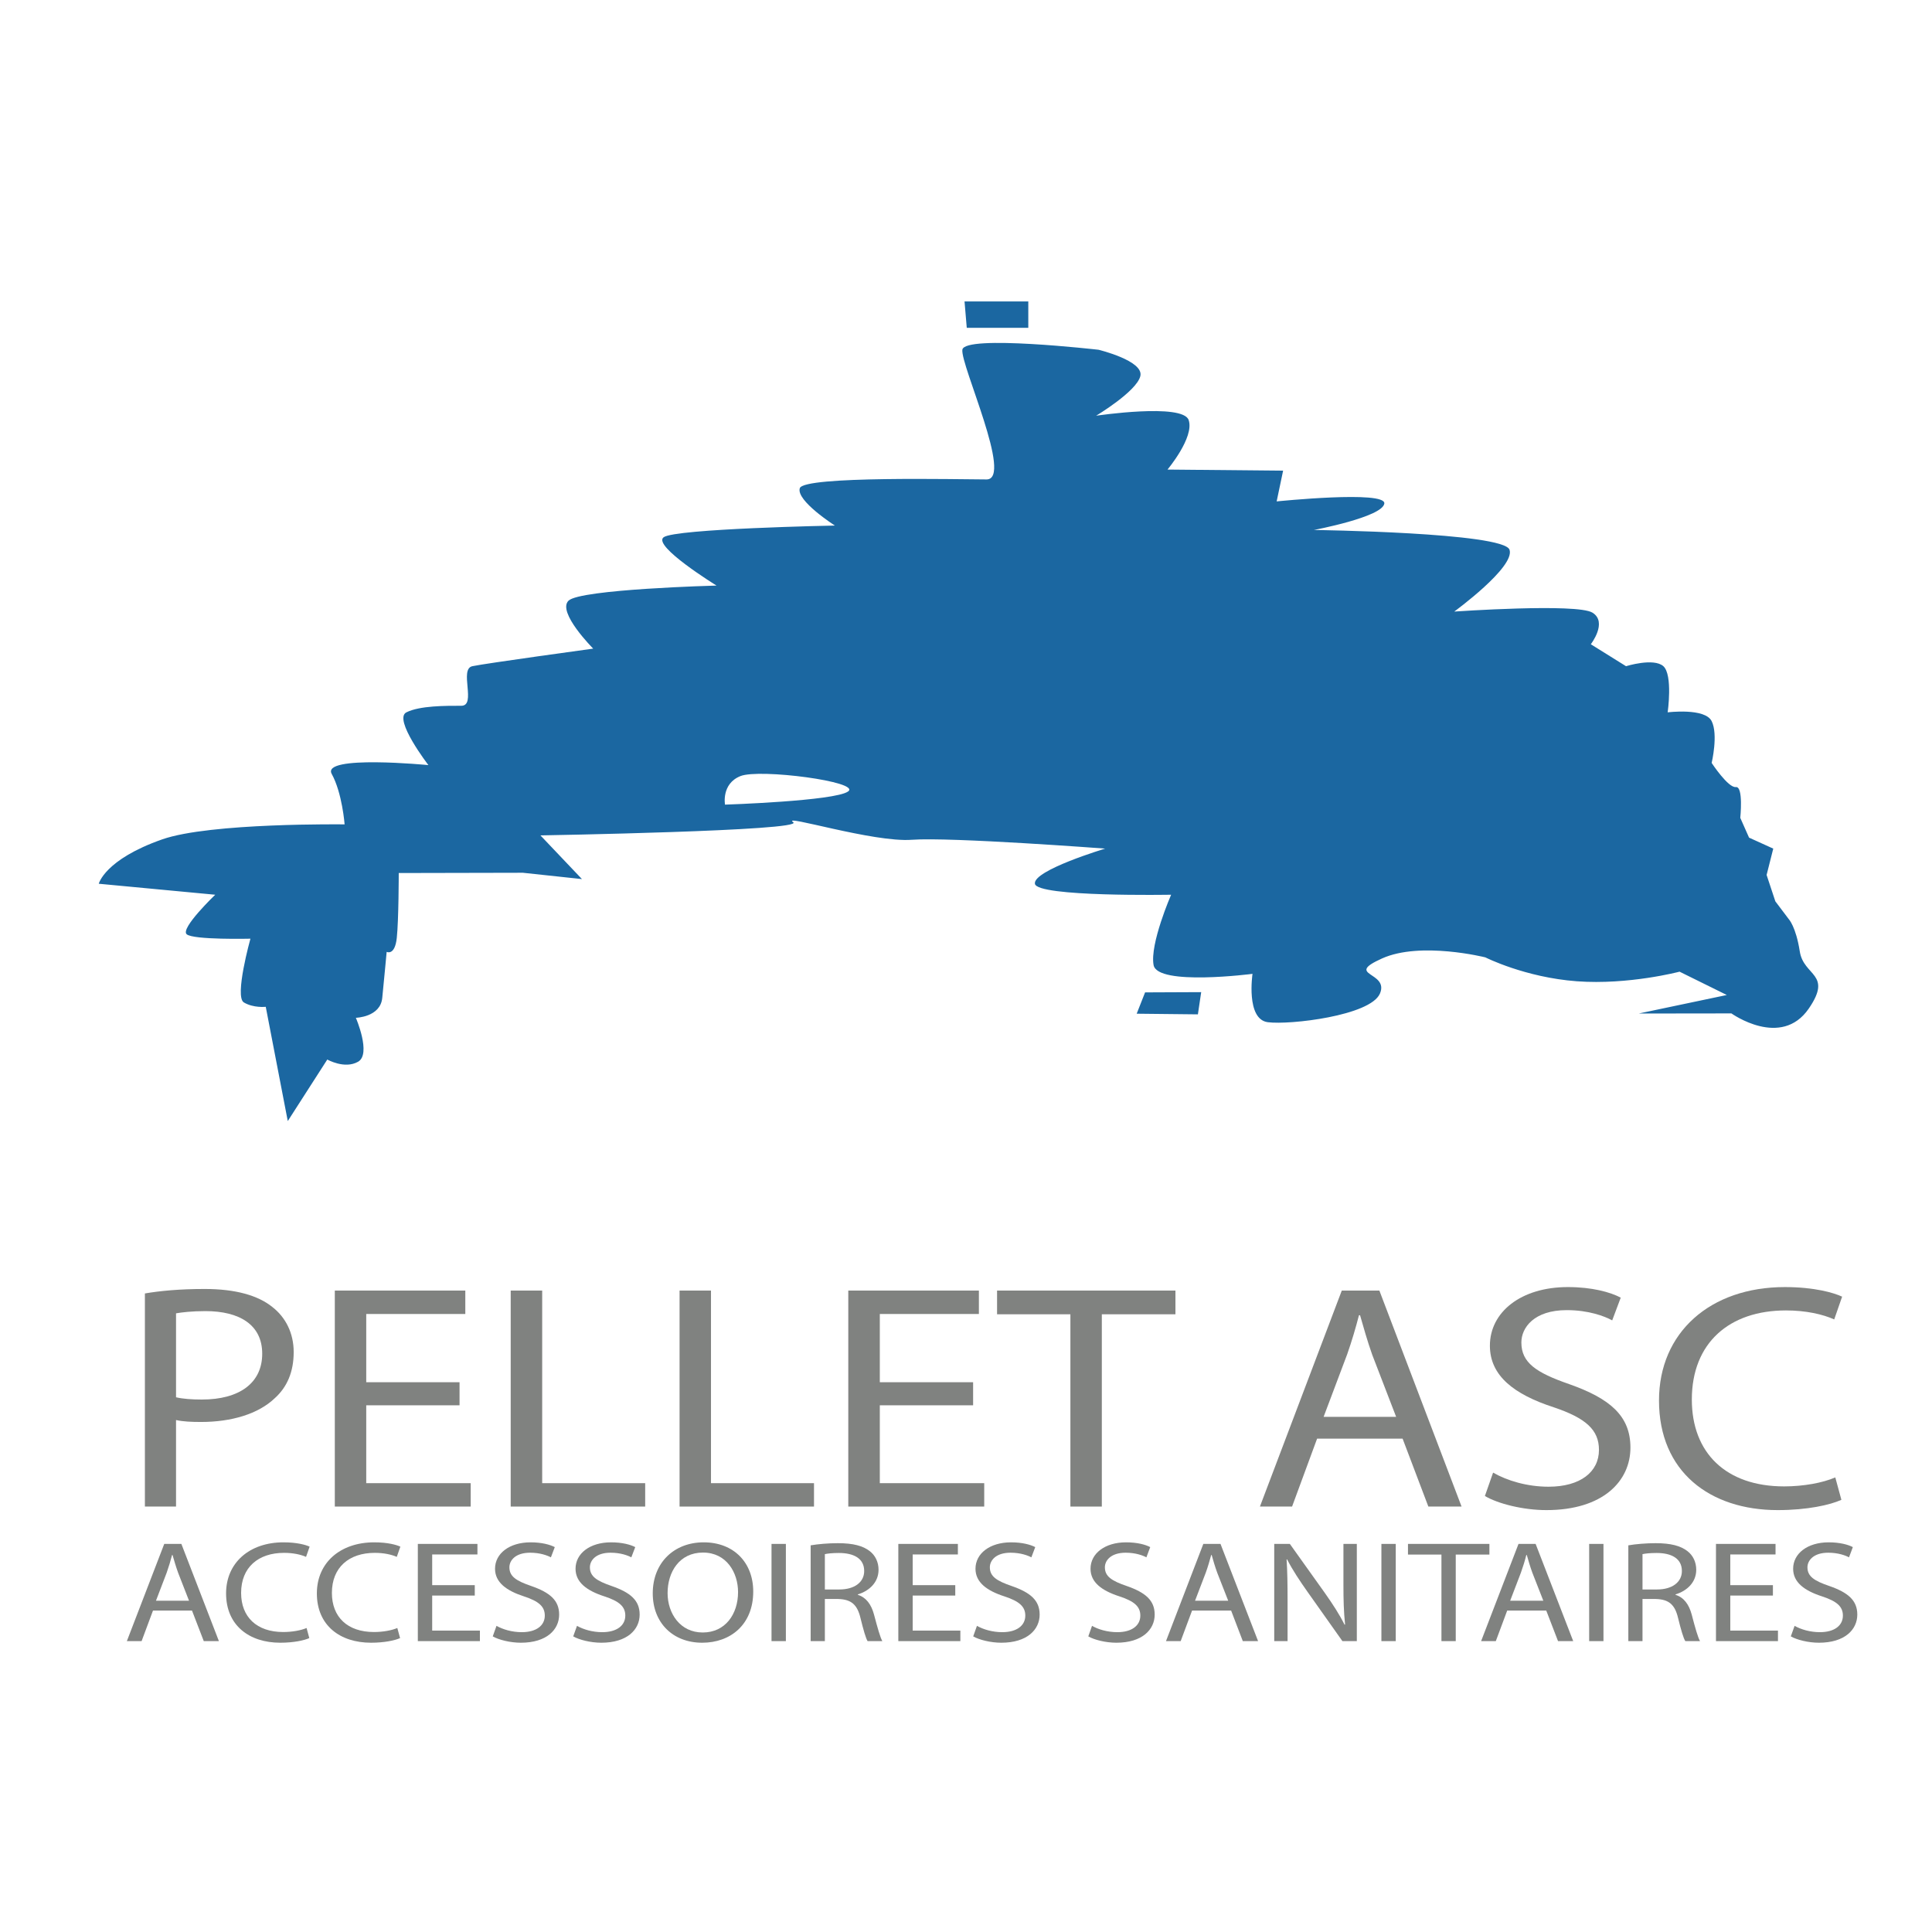
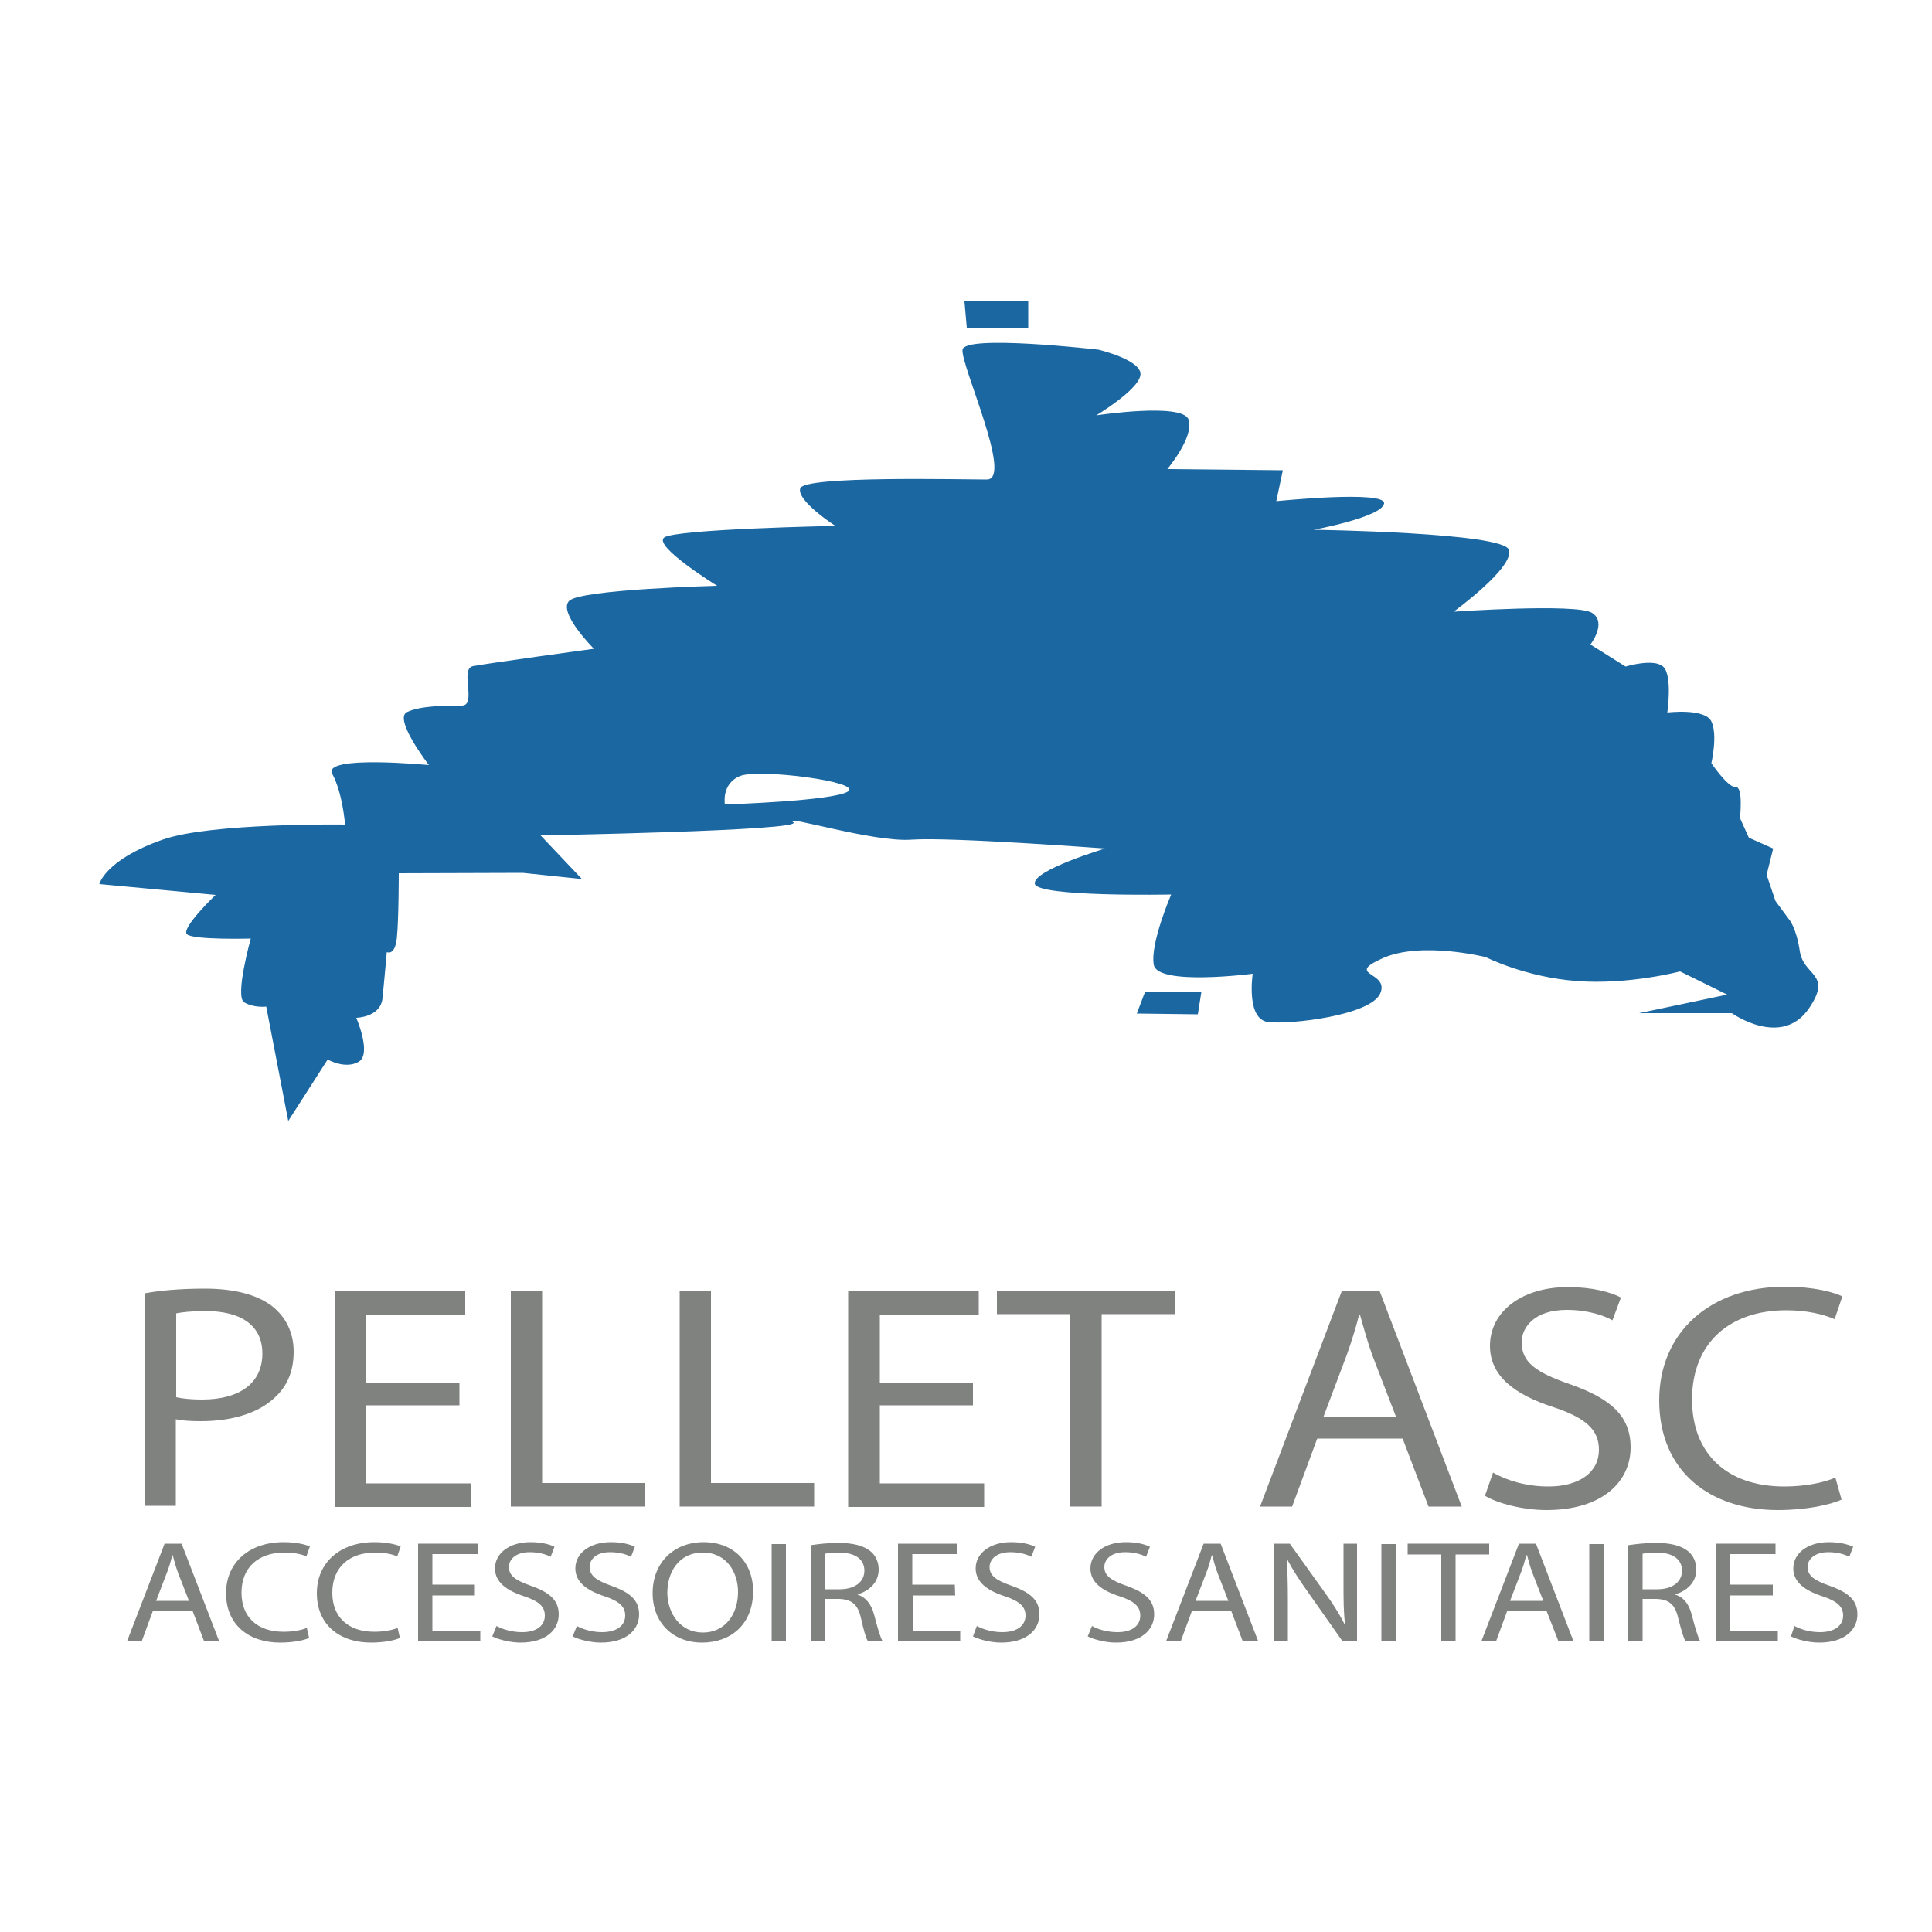
- <svg xmlns="http://www.w3.org/2000/svg" version="1.1" id="Calque_1" x="0px" y="0px" width="500px" height="500px" viewBox="0 0 500 500" enable-background="new 0 0 500 500" xml:space="preserve">
-   <g>
-     <g>
-       <g>
-         <polygon fill="#1B67A1" points="266.123,84.839 266.123,78.018 249.621,78.018 250.197,84.839    " />
-         <path fill="#1B67A1" d="M465.782,246.229c-1.004-6.464-2.887-8.409-2.887-8.409l-3.439-4.557l-2.259-6.827l1.719-6.815     l-6.262-2.843l-2.272-5.121c0,0,0.854-8.208-1.142-7.963c-1.996,0.25-6.264-6.25-6.264-6.25s1.744-7.324,0-10.813     c-1.732-3.483-11.383-2.278-11.383-2.278s1.368-9.696-1.117-11.942c-2.51-2.234-9.664,0-9.664,0l-9.111-5.679     c0,0,4.418-5.692,0.438-8.171c-4.003-2.497-35.782-0.288-35.782-0.288s15.801-11.516,14.309-15.997     c-1.507-4.481-50.63-5.12-50.63-5.12s17.709-3.339,18.223-6.828c0.489-3.477-27.862-0.565-27.862-0.565l1.67-7.956l-29.922-0.283     c0,0,6.991-8.328,5.485-12.803c-1.481-4.479-23.947-1.135-23.947-1.135s10.454-6.263,11.434-10.241     c0.991-3.979-10.818-6.828-10.818-6.828s-34.741-3.979-35.242,0c-0.489,3.991,13.229,33.561,6.262,33.561     c-6.964,0-47.353-0.967-48.333,2.272c-1.003,3.232,9.087,9.664,9.087,9.664s-41.342,0.791-44.33,3.031     c-2.974,2.234,13.694,12.5,13.694,12.5s-35.331,0.923-38.318,3.922c-2.987,2.987,6.402,12.395,6.402,12.395     s-27.8,3.808-31.277,4.549c-3.489,0.747,1.13,10.241-2.85,10.241c-3.978,0-10.73-0.044-14.22,1.701     c-3.477,1.751,5.699,13.654,5.699,13.654s-27.763-2.704-25.027,2.279c2.736,4.969,3.339,13.064,3.339,13.064     s-34.778-0.483-47.203,3.878c-14.923,5.234-16.417,11.485-16.417,11.485l30.134,2.843c0,0-9.125,8.742-7.38,10.234     c1.732,1.495,16.491,1.143,16.491,1.143s-4.191,14.992-1.706,16.492c2.485,1.493,5.673,1.136,5.673,1.136l5.698,29.569     l10.229-15.926c0,0,4.481,2.565,7.97,0.57c3.477-1.983-0.578-11.371-0.578-11.371s6.326-0.145,6.828-5.12     c0.502-4.971,1.143-11.943,1.143-11.943s2.121,1.111,2.622-3.62c0.503-4.726,0.503-16.781,0.503-16.781l32.129-0.069     l15.288,1.637l-10.744-11.308c0,0,68.641-1.168,65.415-3.408c-3.238-2.234,20.759,5.29,30.699,4.543     c9.953-0.74,50.04,2.285,50.04,2.285s-18.688,5.61-18.186,9.093c0.489,3.482,35.254,2.843,35.254,2.843     s-5.548,12.72-4.542,18.199c0.99,5.472,25.603,2.277,25.603,2.277s-1.757,11.761,3.954,12.514     c5.722,0.746,26.531-1.677,29.018-7.398c2.472-5.718-9.401-4.619,0.551-9.1c9.966-4.487,26.733-0.282,26.733-0.282     s10.241,5.189,23.684,6.188c13.43,0.991,26.582-2.485,26.582-2.485l12.225,6.037l-22.805,4.794l23.997-0.031     c0,0,12.852,9.199,20.032-1.262C474.342,251.934,466.785,252.699,465.782,246.229z M219.485,204.831     c-3.477,2.484-31.853,3.408-31.853,3.408s-0.992-5.391,3.991-7.386C196.593,198.863,222.975,202.34,219.485,204.831z" />
-         <polygon fill="#1B67A1" points="294.175,262.345 310.015,262.515 310.867,256.766 296.346,256.829    " />
-       </g>
-     </g>
-   </g>
-   <g>
-     <g>
-       <g>
-         <path fill="#808280" d="M37.499,334.744c3.891-0.666,8.974-1.16,15.463-1.16c7.958,0,13.793,1.662,17.496,4.643     c3.426,2.654,5.548,6.721,5.548,11.691c0,5.071-1.669,9.042-4.908,11.948c-4.254,4.066-11.183,6.138-19.064,6.138     c-2.397,0-4.619-0.083-6.477-0.496v22.391h-8.058V334.744z M45.557,361.616c1.758,0.413,4.079,0.583,6.677,0.583     c9.79,0,15.626-4.318,15.626-11.861c0-7.462-5.836-11.025-14.709-11.025c-3.515,0-6.212,0.333-7.594,0.577V361.616z" />
-         <path fill="#808280" d="M118.929,363.691H94.782v20.151h27.034v6.056H86.649v-55.901h33.773v6.062h-25.64v17.659h24.147V363.691z     " />
-         <path fill="#808280" d="M132.17,333.997h8.146v49.846h26.657v6.056H132.17V333.997z" />
-         <path fill="#808280" d="M175.872,333.997h8.132v49.846h26.659v6.056h-34.791V333.997z" />
-         <path fill="#808280" d="M251.841,363.691h-24.147v20.151h27.022v6.056h-35.181v-55.901h33.801v6.062h-25.642v17.659h24.147     V363.691z" />
-         <path fill="#808280" d="M277.019,340.135h-18.978v-6.138h46.163v6.138h-19.053v49.764h-8.133V340.135z" />
-         <path fill="#808280" d="M340.865,372.32l-6.477,17.578h-8.321l21.186-55.901h9.727l21.273,55.901h-8.597l-6.664-17.578H340.865z      M361.323,366.686l-6.2-16.097c-1.292-3.651-2.209-6.965-3.139-10.197h-0.288c-0.828,3.232-1.857,6.709-3.051,10.11     l-6.099,16.184H361.323z" />
-         <path fill="#808280" d="M386.411,381.113c3.603,2.071,8.798,3.646,14.345,3.646c8.233,0,13.054-3.816,13.054-9.533     c0-5.146-3.339-8.215-11.748-11.032c-10.204-3.326-16.479-8.133-16.479-15.927c0-8.716,8.046-15.174,20.17-15.174     c6.287,0,11.007,1.317,13.692,2.735l-2.209,5.887c-1.945-1.079-6.112-2.654-11.759-2.654c-8.499,0-11.749,4.562-11.749,8.37     c0,5.229,3.79,7.802,12.388,10.782c10.568,3.739,15.839,8.215,15.839,16.423c0,8.628-7.04,16.178-21.75,16.178     c-6.025,0-12.588-1.662-15.915-3.652L386.411,381.113z" />
-         <path fill="#808280" d="M476.551,388.153c-2.887,1.33-8.886,2.661-16.467,2.661c-17.596,0-30.736-9.953-30.736-28.365     c0-17.583,13.229-29.355,32.581-29.355c7.681,0,12.688,1.486,14.811,2.479l-2.046,5.892c-2.962-1.329-7.318-2.327-12.489-2.327     c-14.634,0-24.36,8.378-24.36,23.062c0,13.768,8.798,22.478,23.884,22.478c5.009,0,10.004-0.916,13.241-2.328L476.551,388.153z" />
-       </g>
-     </g>
-     <g>
-       <path fill="#808280" d="M39.595,416.808l-2.949,7.913H32.83l9.677-25.159h4.431l9.714,25.159h-3.916l-3.049-7.913H39.595z     M48.921,414.271l-2.823-7.241c-0.59-1.644-1.018-3.132-1.444-4.594h-0.125c-0.376,1.462-0.841,3.019-1.381,4.55l-2.786,7.285    H48.921z" />
-       <path fill="#808280" d="M80.047,423.937c-1.307,0.596-4.055,1.198-7.518,1.198c-8.021,0-14.021-4.481-14.021-12.765    c0-7.92,6.038-13.216,14.861-13.216c3.513,0,5.798,0.666,6.765,1.117l-0.929,2.648c-1.342-0.597-3.326-1.042-5.698-1.042    c-6.677,0-11.107,3.766-11.107,10.373c0,6.201,4.016,10.116,10.894,10.116c2.285,0,4.569-0.408,6.05-1.042L80.047,423.937z" />
-       <path fill="#808280" d="M103.542,423.937c-1.307,0.596-4.055,1.198-7.518,1.198c-8.033,0-14.02-4.481-14.02-12.765    c0-7.92,6.024-13.216,14.86-13.216c3.514,0,5.786,0.666,6.752,1.117l-0.929,2.648c-1.343-0.597-3.338-1.042-5.697-1.042    c-6.677,0-11.095,3.766-11.095,10.373c0,6.201,3.991,10.116,10.893,10.116c2.285,0,4.556-0.408,6.037-1.042L103.542,423.937z" />
-       <path fill="#808280" d="M122.869,412.93h-11.02v9.067h12.35v2.724h-16.065v-25.159h15.426v2.73H111.85v7.945h11.02V412.93z" />
-       <path fill="#808280" d="M128.493,420.767c1.657,0.936,4.016,1.638,6.551,1.638c3.752,0,5.949-1.719,5.949-4.292    c0-2.31-1.506-3.696-5.359-4.958c-4.631-1.499-7.518-3.665-7.518-7.166c0-3.922,3.677-6.834,9.212-6.834    c2.861,0,5.02,0.596,6.25,1.236l-1.004,2.648c-0.904-0.484-2.798-1.198-5.372-1.198c-3.89,0-5.371,2.058-5.371,3.771    c0,2.348,1.731,3.509,5.672,4.852c4.807,1.676,7.205,3.696,7.205,7.386c0,3.879-3.201,7.286-9.915,7.286    c-2.737,0-5.749-0.753-7.268-1.644L128.493,420.767z" />
-       <path fill="#808280" d="M149.326,420.767c1.644,0.936,4.005,1.638,6.54,1.638c3.752,0,5.961-1.719,5.961-4.292    c0-2.31-1.518-3.696-5.371-4.958c-4.644-1.499-7.506-3.665-7.506-7.166c0-3.922,3.665-6.834,9.201-6.834    c2.873,0,5.02,0.596,6.25,1.236l-1.017,2.648c-0.879-0.484-2.787-1.198-5.372-1.198c-3.877,0-5.347,2.058-5.347,3.771    c0,2.348,1.732,3.509,5.648,4.852c4.82,1.676,7.229,3.696,7.229,7.386c0,3.879-3.212,7.286-9.928,7.286    c-2.749,0-5.735-0.753-7.266-1.644L149.326,420.767z" />
-       <path fill="#808280" d="M181.72,425.135c-7.567,0-12.789-5.152-12.789-12.765c0-7.988,5.559-13.216,13.178-13.216    c7.807,0,12.827,5.259,12.827,12.732c0,8.616-5.95,13.248-13.178,13.248H181.72z M181.884,422.486    c5.824,0,9.124-4.751,9.124-10.455c0-5.001-2.949-10.229-9.074-10.229s-9.162,5.045-9.162,10.493c0,5.296,3.288,10.19,9.062,10.19    H181.884z" />
-       <path fill="#808280" d="M203.383,399.562v25.159h-3.714v-25.159H203.383z" />
-       <path fill="#808280" d="M209.797,399.933c1.857-0.326,4.567-0.558,7.053-0.558c3.941,0,6.501,0.677,8.284,2.089    c1.393,1.091,2.234,2.806,2.234,4.781c0,3.282-2.41,5.485-5.359,6.382v0.114c2.146,0.67,3.464,2.459,4.179,5.082    c0.929,3.502,1.607,5.925,2.158,6.897h-3.815c-0.451-0.716-1.079-2.875-1.845-6.006c-0.84-3.477-2.409-4.788-5.736-4.895h-3.477    v10.9h-3.676V399.933z M213.473,411.354h3.766c3.929,0,6.413-1.901,6.413-4.776c0-3.238-2.661-4.668-6.551-4.668    c-1.771,0-2.988,0.156-3.628,0.301V411.354z" />
-       <path fill="#808280" d="M247.223,412.93h-11.02v9.067h12.337v2.724h-16.053v-25.159h15.412v2.73h-11.697v7.945h11.02V412.93z" />
-       <path fill="#808280" d="M252.833,420.767c1.656,0.936,4.016,1.638,6.551,1.638c3.766,0,5.962-1.719,5.962-4.292    c0-2.31-1.53-3.696-5.372-4.958c-4.643-1.499-7.518-3.665-7.518-7.166c0-3.922,3.678-6.834,9.213-6.834    c2.875,0,5.02,0.596,6.25,1.236l-1.003,2.648c-0.892-0.484-2.8-1.198-5.385-1.198c-3.879,0-5.359,2.058-5.359,3.771    c0,2.348,1.731,3.509,5.66,4.852c4.819,1.676,7.229,3.696,7.229,7.386c0,3.879-3.213,7.286-9.927,7.286    c-2.749,0-5.749-0.753-7.268-1.644L252.833,420.767z" />
-       <path fill="#808280" d="M282.616,420.767c1.644,0.936,4.003,1.638,6.552,1.638c3.752,0,5.948-1.719,5.948-4.292    c0-2.31-1.519-3.696-5.359-4.958c-4.655-1.499-7.53-3.665-7.53-7.166c0-3.922,3.69-6.834,9.2-6.834    c2.888,0,5.046,0.596,6.25,1.236l-0.991,2.648c-0.892-0.484-2.787-1.198-5.359-1.198c-3.892,0-5.384,2.058-5.384,3.771    c0,2.348,1.731,3.509,5.673,4.852c4.807,1.676,7.216,3.696,7.216,7.386c0,3.879-3.213,7.286-9.927,7.286    c-2.749,0-5.749-0.753-7.255-1.644L282.616,420.767z" />
-       <path fill="#808280" d="M308.508,416.808l-2.949,7.913h-3.803l9.664-25.159h4.443l9.727,25.159h-3.953l-3.025-7.913H308.508z     M317.859,414.271l-2.837-7.241c-0.602-1.644-1.029-3.132-1.442-4.594h-0.126c-0.39,1.462-0.841,3.019-1.394,4.55l-2.786,7.285    H317.859z" />
-       <path fill="#808280" d="M329.77,424.721v-25.159h4.042l9.086,12.734c2.071,2.942,3.766,5.553,5.07,8.17l0.138-0.038    c-0.352-3.363-0.426-6.426-0.426-10.305v-10.562h3.464v25.159h-3.728l-9.037-12.765c-1.983-2.805-3.891-5.666-5.284-8.402    l-0.125,0.044c0.201,3.176,0.251,6.199,0.251,10.373v10.75H329.77z" />
-       <path fill="#808280" d="M361.221,399.562v25.159h-3.715v-25.159H361.221z" />
-       <path fill="#808280" d="M373.045,402.323h-8.661v-2.762h21.073v2.762h-8.711v22.397h-3.701V402.323z" />
-       <path fill="#808280" d="M390.063,416.808l-2.949,7.913h-3.803l9.677-25.159h4.431l9.727,25.159h-3.928l-3.051-7.913H390.063z     M399.414,414.271l-2.838-7.241c-0.602-1.644-1.017-3.132-1.442-4.594h-0.126c-0.364,1.462-0.841,3.019-1.393,4.55l-2.787,7.285    H399.414z" />
-       <path fill="#808280" d="M414.976,399.562v25.159h-3.701v-25.159H414.976z" />
-       <path fill="#808280" d="M421.414,399.933c1.857-0.326,4.556-0.558,7.066-0.558c3.917,0,6.488,0.677,8.271,2.089    c1.406,1.091,2.234,2.806,2.234,4.781c0,3.282-2.41,5.485-5.359,6.382v0.114c2.159,0.67,3.464,2.459,4.18,5.082    c0.916,3.502,1.605,5.925,2.159,6.897h-3.804c-0.477-0.716-1.117-2.875-1.882-6.006c-0.829-3.477-2.397-4.788-5.725-4.895h-3.477    v10.9h-3.665V399.933z M425.079,411.354h3.766c3.929,0,6.426-1.901,6.426-4.776c0-3.238-2.66-4.668-6.551-4.668    c-1.77,0-2.987,0.156-3.641,0.301V411.354z" />
-       <path fill="#808280" d="M458.829,412.93h-11.032v9.067h12.337v2.724h-16.04v-25.159h15.412v2.73h-11.709v7.945h11.032V412.93z" />
-       <path fill="#808280" d="M464.439,420.767c1.658,0.936,4.017,1.638,6.551,1.638c3.767,0,5.95-1.719,5.95-4.292    c0-2.31-1.519-3.696-5.359-4.958c-4.644-1.499-7.519-3.665-7.519-7.166c0-3.922,3.679-6.834,9.201-6.834    c2.887,0,5.045,0.596,6.251,1.236l-0.992,2.648c-0.892-0.484-2.8-1.198-5.372-1.198c-3.879,0-5.385,2.058-5.385,3.771    c0,2.348,1.732,3.509,5.687,4.852c4.806,1.676,7.216,3.696,7.216,7.386c0,3.879-3.214,7.286-9.94,7.286    c-2.736,0-5.734-0.753-7.267-1.644L464.439,420.767z" />
-     </g>
-   </g>
+ <svg xmlns="http://www.w3.org/2000/svg" version="1.1" id="Calque_1" x="0px" y="0px" viewBox="-345 170.9 500 500" style="enable-background:new -345 170.9 500 500;" xml:space="preserve">
+   <style type="text/css">
+ 	.st0{fill:#1B67A1;}
+ 	.st1{fill:#808280;}
+ </style>
+   <polygon class="st0" points="-78.9,255.7 -78.9,248.9 -95.4,248.9 -94.8,255.7 " />
+   <path class="st0" d="M120.8,417.1c-1-6.5-2.9-8.4-2.9-8.4l-3.4-4.6l-2.3-6.8l1.7-6.8l-6.3-2.8l-2.3-5.1c0,0,0.9-8.2-1.1-8  c-2,0.2-6.3-6.2-6.3-6.2s1.7-7.3,0-10.8c-1.7-3.5-11.4-2.3-11.4-2.3s1.4-9.7-1.1-11.9c-2.5-2.2-9.7,0-9.7,0l-9.1-5.7  c0,0,4.4-5.7,0.4-8.2c-4-2.5-35.8-0.3-35.8-0.3s15.8-11.5,14.3-16C44.2,308.7-5,308-5,308s17.7-3.3,18.2-6.8  c0.5-3.5-27.9-0.6-27.9-0.6l1.7-8l-29.9-0.3c0,0,7-8.3,5.5-12.8c-1.5-4.5-23.9-1.1-23.9-1.1s10.5-6.3,11.4-10.2  c1-4-10.8-6.8-10.8-6.8s-34.7-4-35.2,0c-0.5,4,13.2,33.6,6.3,33.6c-7,0-47.4-1-48.3,2.3c-1,3.2,9.1,9.7,9.1,9.7s-41.3,0.8-44.3,3  c-3,2.2,13.7,12.5,13.7,12.5s-35.3,0.9-38.3,3.9c-3,3,6.4,12.4,6.4,12.4s-27.8,3.8-31.3,4.5c-3.5,0.7,1.1,10.2-2.9,10.2  c-4,0-10.7,0-14.2,1.7c-3.5,1.8,5.7,13.7,5.7,13.7s-27.8-2.7-25,2.3c2.7,5,3.3,13.1,3.3,13.1s-34.8-0.5-47.2,3.9  c-14.9,5.2-16.4,11.5-16.4,11.5l30.1,2.8c0,0-9.1,8.7-7.4,10.2c1.7,1.5,16.5,1.1,16.5,1.1s-4.2,15-1.7,16.5c2.5,1.5,5.7,1.1,5.7,1.1  l5.7,29.6l10.2-15.9c0,0,4.5,2.6,8,0.6c3.5-2-0.6-11.4-0.6-11.4s6.3-0.1,6.8-5.1c0.5-5,1.1-11.9,1.1-11.9s2.1,1.1,2.6-3.6  c0.5-4.7,0.5-16.8,0.5-16.8l32.1-0.1l15.3,1.6l-10.7-11.3c0,0,68.6-1.2,65.4-3.4c-3.2-2.2,20.8,5.3,30.7,4.5c10-0.7,50,2.3,50,2.3  s-18.7,5.6-18.2,9.1c0.5,3.5,35.3,2.8,35.3,2.8s-5.5,12.7-4.5,18.2c1,5.5,25.6,2.3,25.6,2.3s-1.8,11.8,4,12.5  c5.7,0.7,26.5-1.7,29-7.4c2.5-5.7-9.4-4.6,0.6-9.1c10-4.5,26.7-0.3,26.7-0.3s10.2,5.2,23.7,6.2c13.4,1,26.6-2.5,26.6-2.5l12.2,6  l-22.8,4.8l24,0c0,0,12.9,9.2,20-1.3C129.3,422.8,121.8,423.6,120.8,417.1z M-125.5,375.7c-3.5,2.5-31.9,3.4-31.9,3.4s-1-5.4,4-7.4  C-148.4,369.8-122,373.2-125.5,375.7z" />
+   <polygon class="st0" points="-50.8,433.2 -35,433.4 -34.1,427.7 -48.7,427.7 " />
+   <path class="st1" d="M-307.5,505.6c3.9-0.7,9-1.2,15.5-1.2c8,0,13.8,1.7,17.5,4.6c3.4,2.7,5.5,6.7,5.5,11.7c0,5.1-1.7,9-4.9,11.9  c-4.3,4.1-11.2,6.1-19.1,6.1c-2.4,0-4.6-0.1-6.5-0.5v22.4h-8.1V505.6z M-299.4,532.5c1.8,0.4,4.1,0.6,6.7,0.6  c9.8,0,15.6-4.3,15.6-11.9c0-7.5-5.8-11-14.7-11c-3.5,0-6.2,0.3-7.6,0.6V532.5z" />
+   <path class="st1" d="M-226.1,534.6h-24.1v20.2h27v6.1h-35.2v-55.9h33.8v6.1h-25.6v17.7h24.1V534.6z" />
+   <path class="st1" d="M-212.8,504.9h8.1v49.8h26.7v6.1h-34.8V504.9z" />
+   <path class="st1" d="M-169.1,504.9h8.1v49.8h26.7v6.1h-34.8V504.9z" />
+   <path class="st1" d="M-93.2,534.6h-24.1v20.2h27v6.1h-35.2v-55.9h33.8v6.1h-25.6v17.7h24.1V534.6z" />
+   <path class="st1" d="M-68,511h-19v-6.1h46.2v6.1h-19.1v49.8H-68L-68,511L-68,511z" />
+   <path class="st1" d="M-4.1,543.2l-6.5,17.6h-8.3l21.2-55.9H12l21.3,55.9h-8.6L18,543.2H-4.1z M16.3,537.6l-6.2-16.1  c-1.3-3.7-2.2-7-3.1-10.2H6.7c-0.8,3.2-1.9,6.7-3.1,10.1l-6.1,16.2H16.3L16.3,537.6z" />
+   <path class="st1" d="M41.4,552c3.6,2.1,8.8,3.6,14.3,3.6c8.2,0,13.1-3.8,13.1-9.5c0-5.1-3.3-8.2-11.7-11  c-10.2-3.3-16.5-8.1-16.5-15.9c0-8.7,8-15.2,20.2-15.2c6.3,0,11,1.3,13.7,2.7l-2.2,5.9c-1.9-1.1-6.1-2.7-11.8-2.7  c-8.5,0-11.7,4.6-11.7,8.4c0,5.2,3.8,7.8,12.4,10.8c10.6,3.7,15.8,8.2,15.8,16.4c0,8.6-7,16.2-21.8,16.2c-6,0-12.6-1.7-15.9-3.7  L41.4,552z" />
+   <path class="st1" d="M131.6,559c-2.9,1.3-8.9,2.7-16.5,2.7c-17.6,0-30.7-10-30.7-28.4c0-17.6,13.2-29.4,32.6-29.4  c7.7,0,12.7,1.5,14.8,2.5l-2,5.9c-3-1.3-7.3-2.3-12.5-2.3c-14.6,0-24.4,8.4-24.4,23.1c0,13.8,8.8,22.5,23.9,22.5  c5,0,10-0.9,13.2-2.3L131.6,559z" />
+   <path class="st1" d="M-305.4,587.7l-2.9,7.9h-3.8l9.7-25.2h4.4l9.7,25.2h-3.9l-3-7.9H-305.4z M-296.1,585.2l-2.8-7.2  c-0.6-1.6-1-3.1-1.4-4.6h-0.1c-0.4,1.5-0.8,3-1.4,4.5l-2.8,7.3H-296.1z" />
+   <path class="st1" d="M-265,594.8c-1.3,0.6-4.1,1.2-7.5,1.2c-8,0-14-4.5-14-12.8c0-7.9,6-13.2,14.9-13.2c3.5,0,5.8,0.7,6.8,1.1  l-0.9,2.6c-1.3-0.6-3.3-1-5.7-1c-6.7,0-11.1,3.8-11.1,10.4c0,6.2,4,10.1,10.9,10.1c2.3,0,4.6-0.4,6-1L-265,594.8z" />
+   <path class="st1" d="M-241.5,594.8c-1.3,0.6-4.1,1.2-7.5,1.2c-8,0-14-4.5-14-12.8c0-7.9,6-13.2,14.9-13.2c3.5,0,5.8,0.7,6.8,1.1  l-0.9,2.6c-1.3-0.6-3.3-1-5.7-1c-6.7,0-11.1,3.8-11.1,10.4c0,6.2,4,10.1,10.9,10.1c2.3,0,4.6-0.4,6-1L-241.5,594.8z" />
+   <path class="st1" d="M-222.1,583.8h-11v9.1h12.4v2.7h-16.1v-25.2h15.4v2.7h-11.7v7.9h11L-222.1,583.8L-222.1,583.8z" />
+   <path class="st1" d="M-216.5,591.7c1.7,0.9,4,1.6,6.6,1.6c3.8,0,5.9-1.7,5.9-4.3c0-2.3-1.5-3.7-5.4-5c-4.6-1.5-7.5-3.7-7.5-7.2  c0-3.9,3.7-6.8,9.2-6.8c2.9,0,5,0.6,6.2,1.2l-1,2.6c-0.9-0.5-2.8-1.2-5.4-1.2c-3.9,0-5.4,2.1-5.4,3.8c0,2.3,1.7,3.5,5.7,4.9  c4.8,1.7,7.2,3.7,7.2,7.4c0,3.9-3.2,7.3-9.9,7.3c-2.7,0-5.7-0.8-7.3-1.6L-216.5,591.7z" />
+   <path class="st1" d="M-195.7,591.7c1.6,0.9,4,1.6,6.5,1.6c3.8,0,6-1.7,6-4.3c0-2.3-1.5-3.7-5.4-5c-4.6-1.5-7.5-3.7-7.5-7.2  c0-3.9,3.7-6.8,9.2-6.8c2.9,0,5,0.6,6.2,1.2l-1,2.6c-0.9-0.5-2.8-1.2-5.4-1.2c-3.9,0-5.3,2.1-5.3,3.8c0,2.3,1.7,3.5,5.6,4.9  c4.8,1.7,7.2,3.7,7.2,7.4c0,3.9-3.2,7.3-9.9,7.3c-2.7,0-5.7-0.8-7.3-1.6L-195.7,591.7z" />
+   <path class="st1" d="M-163.3,596c-7.6,0-12.8-5.2-12.8-12.8c0-8,5.6-13.2,13.2-13.2c7.8,0,12.8,5.3,12.8,12.7  C-150.1,591.4-156,596-163.3,596L-163.3,596L-163.3,596z M-163.1,593.4c5.8,0,9.1-4.8,9.1-10.5c0-5-2.9-10.2-9.1-10.2  s-9.2,5-9.2,10.5C-172.2,588.5-168.9,593.4-163.1,593.4L-163.1,593.4L-163.1,593.4z" />
+   <path class="st1" d="M-141.6,570.5v25.2h-3.7v-25.2H-141.6z" />
+   <path class="st1" d="M-135.2,570.8c1.9-0.3,4.6-0.6,7.1-0.6c3.9,0,6.5,0.7,8.3,2.1c1.4,1.1,2.2,2.8,2.2,4.8c0,3.3-2.4,5.5-5.4,6.4  v0.1c2.1,0.7,3.5,2.5,4.2,5.1c0.9,3.5,1.6,5.9,2.2,6.9h-3.8c-0.5-0.7-1.1-2.9-1.8-6c-0.8-3.5-2.4-4.8-5.7-4.9h-3.5v10.9h-3.7  L-135.2,570.8L-135.2,570.8z M-131.5,582.2h3.8c3.9,0,6.4-1.9,6.4-4.8c0-3.2-2.7-4.7-6.6-4.7c-1.8,0-3,0.2-3.6,0.3V582.2z" />
+   <path class="st1" d="M-97.8,583.8h-11v9.1h12.3v2.7h-16.1v-25.2h15.4v2.7h-11.7v7.9h11L-97.8,583.8L-97.8,583.8z" />
+   <path class="st1" d="M-92.2,591.7c1.7,0.9,4,1.6,6.6,1.6c3.8,0,6-1.7,6-4.3c0-2.3-1.5-3.7-5.4-5c-4.6-1.5-7.5-3.7-7.5-7.2  c0-3.9,3.7-6.8,9.2-6.8c2.9,0,5,0.6,6.2,1.2l-1,2.6c-0.9-0.5-2.8-1.2-5.4-1.2c-3.9,0-5.4,2.1-5.4,3.8c0,2.3,1.7,3.5,5.7,4.9  c4.8,1.7,7.2,3.7,7.2,7.4c0,3.9-3.2,7.3-9.9,7.3c-2.7,0-5.7-0.8-7.3-1.6L-92.2,591.7z" />
+   <path class="st1" d="M-62.4,591.7c1.6,0.9,4,1.6,6.6,1.6c3.8,0,5.9-1.7,5.9-4.3c0-2.3-1.5-3.7-5.4-5c-4.7-1.5-7.5-3.7-7.5-7.2  c0-3.9,3.7-6.8,9.2-6.8c2.9,0,5,0.6,6.2,1.2l-1,2.6c-0.9-0.5-2.8-1.2-5.4-1.2c-3.9,0-5.4,2.1-5.4,3.8c0,2.3,1.7,3.5,5.7,4.9  c4.8,1.7,7.2,3.7,7.2,7.4c0,3.9-3.2,7.3-9.9,7.3c-2.7,0-5.7-0.8-7.3-1.6L-62.4,591.7z" />
+   <path class="st1" d="M-36.5,587.7l-2.9,7.9h-3.8l9.7-25.2h4.4l9.7,25.2h-4l-3-7.9H-36.5z M-27.1,585.2l-2.8-7.2  c-0.6-1.6-1-3.1-1.4-4.6h-0.1c-0.4,1.5-0.8,3-1.4,4.5l-2.8,7.3H-27.1z" />
+   <path class="st1" d="M-15.2,595.6v-25.2h4l9.1,12.7c2.1,2.9,3.8,5.6,5.1,8.2l0.1,0c-0.4-3.4-0.4-6.4-0.4-10.3v-10.6h3.5v25.2H2.4  l-9-12.8c-2-2.8-3.9-5.7-5.3-8.4l-0.1,0c0.2,3.2,0.3,6.2,0.3,10.4v10.8L-15.2,595.6L-15.2,595.6z" />
+   <path class="st1" d="M16.2,570.5v25.2h-3.7v-25.2H16.2z" />
+   <path class="st1" d="M28,573.2h-8.7v-2.8h21.1v2.8h-8.7v22.4H28V573.2z" />
+   <path class="st1" d="M45.1,587.7l-2.9,7.9h-3.8l9.7-25.2h4.4l9.7,25.2h-3.9l-3.1-7.9H45.1z M54.4,585.2l-2.8-7.2  c-0.6-1.6-1-3.1-1.4-4.6H50c-0.4,1.5-0.8,3-1.4,4.5l-2.8,7.3H54.4z" />
+   <path class="st1" d="M70,570.5v25.2h-3.7v-25.2H70z" />
+   <path class="st1" d="M76.4,570.8c1.9-0.3,4.6-0.6,7.1-0.6c3.9,0,6.5,0.7,8.3,2.1c1.4,1.1,2.2,2.8,2.2,4.8c0,3.3-2.4,5.5-5.4,6.4v0.1  c2.2,0.7,3.5,2.5,4.2,5.1c0.9,3.5,1.6,5.9,2.2,6.9h-3.8c-0.5-0.7-1.1-2.9-1.9-6c-0.8-3.5-2.4-4.8-5.7-4.9h-3.5v10.9h-3.7L76.4,570.8  L76.4,570.8z M80.1,582.2h3.8c3.9,0,6.4-1.9,6.4-4.8c0-3.2-2.7-4.7-6.6-4.7c-1.8,0-3,0.2-3.6,0.3V582.2z" />
+   <path class="st1" d="M113.8,583.8h-11v9.1h12.3v2.7h-16v-25.2h15.4v2.7h-11.7v7.9h11V583.8z" />
+   <path class="st1" d="M119.4,591.7c1.7,0.9,4,1.6,6.6,1.6c3.8,0,6-1.7,6-4.3c0-2.3-1.5-3.7-5.4-5c-4.6-1.5-7.5-3.7-7.5-7.2  c0-3.9,3.7-6.8,9.2-6.8c2.9,0,5,0.6,6.3,1.2l-1,2.6c-0.9-0.5-2.8-1.2-5.4-1.2c-3.9,0-5.4,2.1-5.4,3.8c0,2.3,1.7,3.5,5.7,4.9  c4.8,1.7,7.2,3.7,7.2,7.4c0,3.9-3.2,7.3-9.9,7.3c-2.7,0-5.7-0.8-7.3-1.6L119.4,591.7z" />
</svg>
